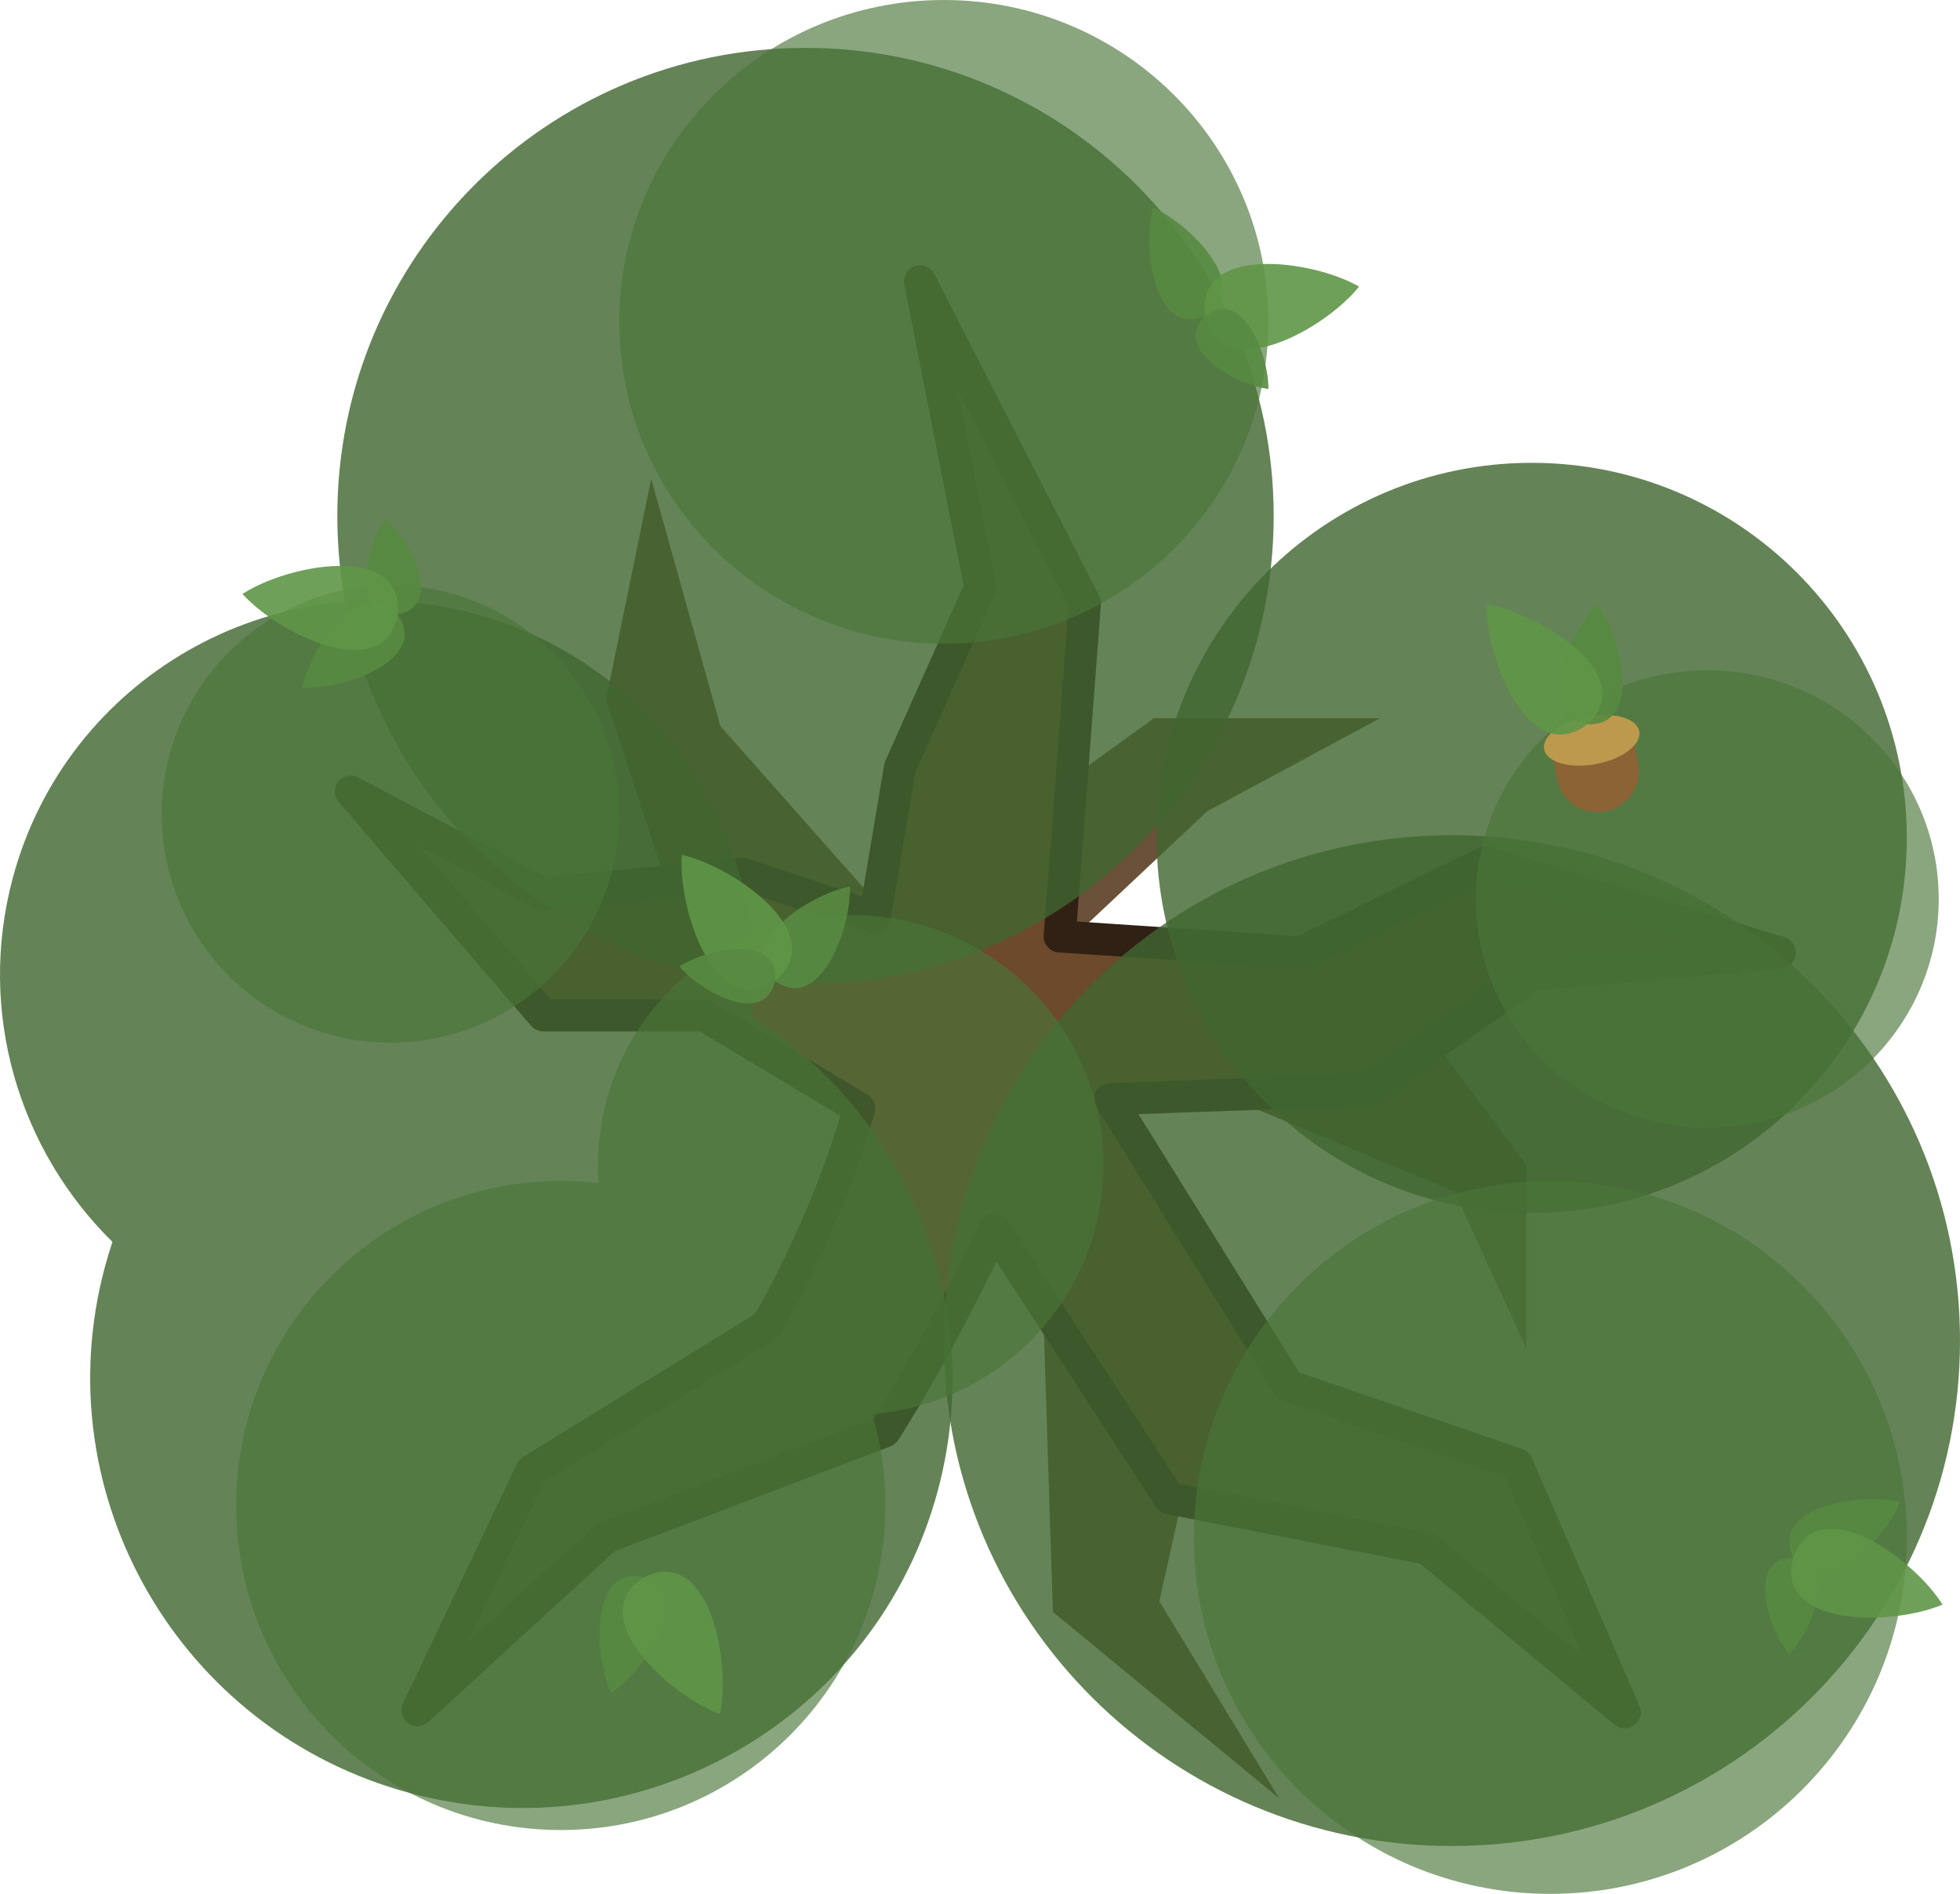
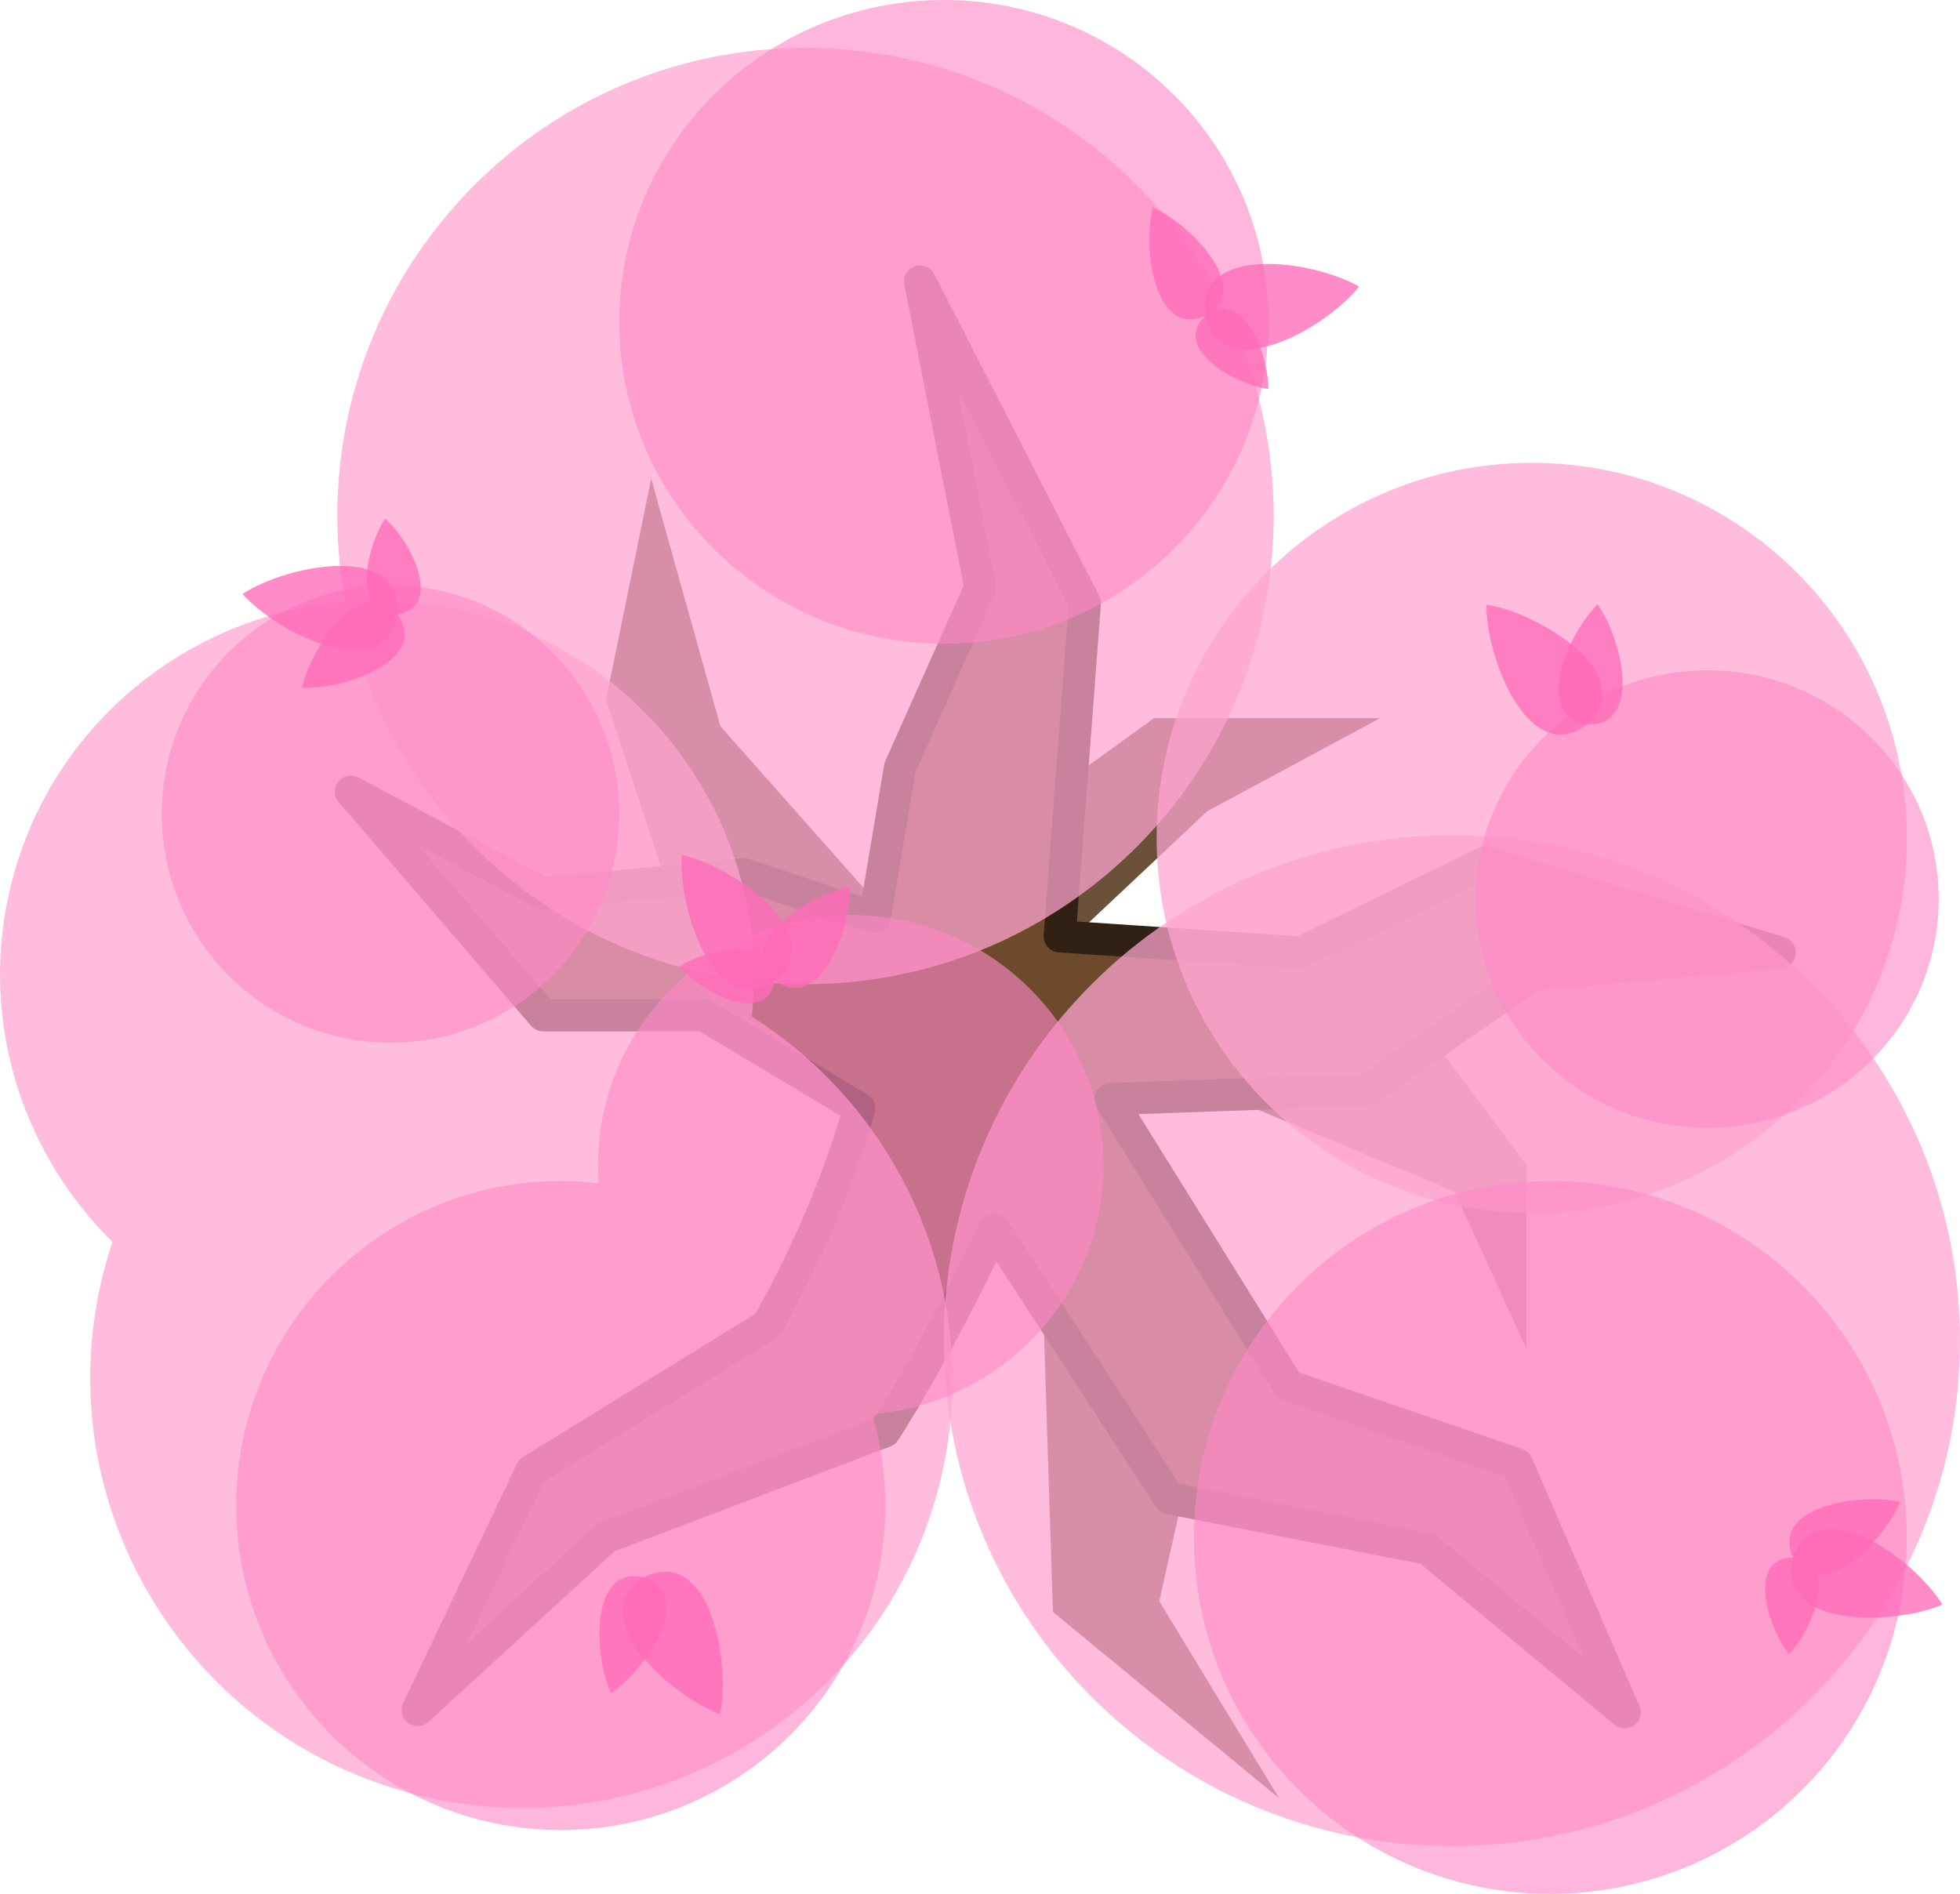
<svg xmlns="http://www.w3.org/2000/svg" width="550" height="531.484" viewBox="0 0 550 531.484" fill="none" version="1.1" id="svg60">
  <defs id="defs64" />
-   <path d="m 323.821,201.546 -75.393,54.492 -46.281,-52.253 -19.408,-69.421 -12.69,61.957 31.352,95.548 39.563,16.422 51.506,50.76 2.986,93.308 63.45,52.253 -33.591,-55.238 20.155,-90.322 -32.844,-50.76 h 32.844 l 62.703,26.126 20.155,44.041 V 326.952 l -26.126,-35.084 -100.773,-29.112 37.323,-35.084 48.52,-26.126 z" fill="#5b3e24" id="path2" style="stroke-width:1.493;opacity:0.9" />
-   <path d="m 297.359,262.784 67.663,4.534 51.772,-25.335 82.613,25.334 -69.326,6.196 -46.333,32.358 -72.212,2.563 50.046,80.46 64.127,21.991 30.217,69.66 -55.382,-45.906 -72.409,-14.174 -49.103,-75.598 c -17.218,36.316 -30.769,56.834 -30.769,56.834 l -78.207,29.739 -52.872,48.467 31.944,-67.191 66.089,-40.756 c 0,0 16.425,-27.252 25.902,-60.912 l -43.526,-26.107 h -45.161 l -53.974,-62.787 53.974,28.64 56.178,-5.509 36.843,12.281 7.106,-42.245 22.539,-50.445 -16.921,-85.917 46.263,90.323 z" fill="#6d4a2c" stroke="#1b1917" stroke-width="8.958" stroke-miterlimit="16" stroke-linejoin="round" id="path4" style="stroke:#312114;stroke-opacity:1;stroke-width:9;stroke-miterlimit:16;stroke-dasharray:none" />
-   <path opacity="0.95" d="m 226.034,276.192 c 72.558,0 131.378,-58.82 131.378,-131.378 0,-72.558 -58.82,-131.378 -131.378,-131.378 -72.558,0 -131.378,58.82 -131.378,131.378 0,72.558 58.82,131.378 131.378,131.378 z" fill="#3a4f3f" id="path6" style="fill:#416631;fill-opacity:0.851;stroke-width:1.493" />
-   <path opacity="0.95" d="M 407.425,518.047 C 486.167,518.047 550,454.548 550,376.219 c 0,-78.33 -63.833,-141.828 -142.575,-141.828 -78.742,0 -142.575,63.499 -142.575,141.828 0,78.33 63.833,141.828 142.575,141.828 z" fill="#3a4f3f" id="path8" style="fill:#416631;fill-opacity:0.851;stroke-width:1.493" />
-   <path opacity="0.95" d="m 429.819,340.388 c 58.129,0 105.252,-47.123 105.252,-105.252 0,-58.129 -47.123,-105.252 -105.252,-105.252 -58.129,0 -105.252,47.123 -105.252,105.252 0,58.129 47.123,105.252 105.252,105.252 z" fill="#3a4f3f" id="path10" style="fill:#416631;fill-opacity:0.851;stroke-width:1.493" />
-   <path opacity="0.95" fill-rule="evenodd" clip-rule="evenodd" d="m 210.951,285.316 c 5.537,-50.746 -26.822,-99.419 -77.949,-113.118 -56.441,-15.123 -114.38,18.096 -129.413,74.199 -10.132,37.814 1.815,76.372 27.964,102.122 -0.781,2.333 -1.495,4.704 -2.14,7.112 -17.206,64.214 21.175,130.291 85.726,147.587 64.551,17.297 130.829,-20.737 148.035,-84.951 13.963,-52.114 -8.686,-105.455 -52.223,-132.952 z" fill="#3a4f3f" id="path12" style="fill:#416631;fill-opacity:0.851;stroke-width:1.493" />
-   <path opacity="0.85" d="m 264.85,180.645 c 50.295,0 91.069,-40.439 91.069,-90.322 C 355.919,40.439 315.145,0 264.85,0 c -50.295,0 -91.069,40.439 -91.069,90.322 0,49.884 40.773,90.322 91.069,90.322 z" fill="#485e52" id="path14" style="fill:#4a7538;fill-opacity:0.804;stroke-width:1.493;opacity:0.8" />
-   <path opacity="0.85" d="m 435.044,531.484 c 55.243,0 100.026,-44.783 100.026,-100.026 0,-55.243 -44.783,-100.026 -100.026,-100.026 -55.243,0 -100.026,44.783 -100.026,100.026 0,55.243 44.783,100.026 100.026,100.026 z" fill="#485e52" id="path16" style="fill:#4a7538;fill-opacity:0.804;stroke-width:1.493;opacity:0.8" />
-   <path opacity="0.85" d="m 109.585,292.615 c 35.454,0 64.196,-28.742 64.196,-64.196 0,-35.454 -28.742,-64.196 -64.196,-64.196 -35.454,0 -64.196,28.742 -64.196,64.196 0,35.454 28.742,64.196 64.196,64.196 z" fill="#485e52" id="path18" style="fill:#4a7538;fill-opacity:0.804;stroke-width:1.493;opacity:0.8" />
-   <path opacity="0.85" d="m 479.086,316.501 c 35.866,0 64.943,-28.742 64.943,-64.196 0,-35.454 -29.076,-64.196 -64.943,-64.196 -35.866,0 -64.943,28.742 -64.943,64.196 0,35.454 29.076,64.196 64.943,64.196 z" fill="#485e52" id="path20" style="fill:#4a7538;fill-opacity:0.804;stroke-width:1.493;opacity:0.8" />
-   <path opacity="0.85" fill-rule="evenodd" clip-rule="evenodd" d="m 244.772,396.869 c 36.333,-3.037 64.866,-33.18 64.866,-69.917 0,-38.752 -31.749,-70.168 -70.914,-70.168 -39.164,0 -70.914,31.416 -70.914,70.168 0,1.712 0.063,3.411 0.184,5.092 -3.487,-0.405 -7.036,-0.614 -10.634,-0.614 -50.295,0 -91.069,40.773 -91.069,91.069 0,50.295 40.773,91.069 91.069,91.069 50.295,0 91.069,-40.773 91.069,-91.069 0,-8.899 -1.276,-17.502 -3.656,-25.631 z" fill="#485e52" id="path22" style="fill:#4a7538;fill-opacity:0.804;stroke-width:1.493;opacity:0.8" />
-   <path d="m 238.486,248.796 c -11.484,2.216 -32.807,16.174 -21.026,26.429 12.639,9.177 21.452,-14.735 21.032,-26.423 l 0.005,-0.006 c -0.003,0.002 -0.008,0.002 -0.01,0 z" fill="#5f926a" id="path24" style="fill:#588a42;fill-opacity:0.903;stroke-width:1.493" />
-   <path d="m 191.331,239.907 0.006,0.009 c -1.115,15.198 9.207,46.706 26.123,35.311 15.849,-12.839 -11.258,-31.932 -26.116,-35.315 l -0.006,-0.009 c 0,0.002 0,0.005 0,0.006 -0.003,-0.002 -0.005,-0.002 -0.008,-0.002 z" fill="#587e60" id="path26" style="fill:#609648;fill-opacity:0.899;stroke-width:1.493" />
-   <path d="m 190.663,271.219 h 0.006 c 6.102,7.368 24.303,16.873 26.789,4.007 1.391,-13.029 -18.797,-9.27 -26.789,-4.013 h -0.006 c 0,-0.002 0.002,0.002 0,0 0,0 0.002,0.005 0,0.006 z" fill="#77a37a" id="path28" style="fill:#588a42;fill-opacity:0.903;stroke-width:1.493" />
-   <path d="m 533.155,421.499 c -4.367,10.851 -22.142,29.115 -29.959,15.592 -6.593,-14.159 18.563,-18.242 29.956,-15.598 l 0.005,-0.003 c 0,0.003 -0.002,0.008 -0.002,0.009 z" fill="#5f926a" id="path30" style="fill:#588a42;fill-opacity:0.903;stroke-width:1.493" />
-   <path d="m 502.011,464.16 v -0.006 c -6.066,-7.397 -11.918,-27.079 1.185,-27.061 13.054,1.123 5.507,20.22 -1.179,27.061 0,0.002 -0.005,0.005 -0.006,0.006 z" fill="#77a37a" id="path32" style="fill:#588a42;fill-opacity:0.903;stroke-width:1.493" />
-   <path d="m 545.094,450.307 -0.01,-0.005 c -14.008,6 -47.162,6.491 -41.89,-13.212 6.984,-19.163 33.86,0.255 41.892,13.203 l 0.012,0.005 c -0.002,0.002 -0.005,0.002 -0.005,0.003 0.002,0.002 0.002,0.005 0.002,0.006 z" fill="#587e60" id="path34" style="fill:#609648;fill-opacity:0.899;stroke-width:1.493" />
-   <path d="m 434.683,207.044 22.867,-4.313 2.157,11.433 c 1.191,6.315 -2.962,12.399 -9.277,13.59 v 0 c -6.315,1.191 -12.399,-2.962 -13.59,-9.276 z" fill="#7f6241" id="path36" style="fill:#8c6334;fill-opacity:1;stroke-width:1.493" />
-   <ellipse cx="400.404" cy="286.941" rx="13.575" ry="6.787" transform="rotate(-10.6826)" fill="#ab9255" id="ellipse38" style="fill:#bc994d;fill-opacity:1;stroke-width:1.493" />
-   <path d="m 448.293,169.61 c -8.34,8.201 -18.374,31.628 -2.886,33.649 15.606,0.648 9.712,-24.145 2.893,-33.649 l 0.002,-0.006 c -0.003,0.002 -0.006,0.006 -0.009,0.006 z" fill="#77a37a" id="path40" style="fill:#588a42;fill-opacity:0.903;stroke-width:1.493" />
-   <path d="m 417.11,169.652 0.006,0.009 c -0.158,15.237 12.124,46.036 28.291,33.598 15.01,-13.808 -13.244,-31.162 -28.284,-33.604 l -0.008,-0.008 c 0.002,0.002 0.002,0.005 0.002,0.006 -0.003,-0.002 -0.006,-0.002 -0.008,-0.002 z" fill="#5f926a" id="path42" style="fill:#609648;fill-opacity:0.899;stroke-width:1.493" />
-   <path d="m 171.449,475.128 c 9.753,-6.454 24.084,-27.528 9.27,-32.476 -15.194,-3.622 -14.152,21.842 -9.277,32.474 l -0.003,0.006 c 0.003,-0.002 0.008,-0.005 0.01,-0.005 z" fill="#77a37a" id="path44" style="fill:#588a42;fill-opacity:0.903;stroke-width:1.493" />
-   <path d="m 202.065,481.052 -0.006,-0.009 c 3.071,-14.926 -3.092,-47.505 -21.338,-38.391 -17.376,10.682 7.035,33.119 21.331,38.395 l 0.005,0.009 c 0,-0.002 0.002,-0.005 0.002,-0.006 0.003,0.002 0.005,0.002 0.008,0.002 z" fill="#5f926a" id="path46" style="fill:#609648;fill-opacity:0.899;stroke-width:1.493" />
-   <path d="m 84.783,192.981 c 2.425,-11.442 16.769,-32.506 26.809,-20.541 8.944,12.805 -15.125,21.18 -26.804,20.547 l -0.005,0.003 c 2.99e-4,-0.002 7.46e-4,-0.006 0,-0.009 z" fill="#5f926a" id="path48" style="fill:#588a42;fill-opacity:0.903;stroke-width:1.493" />
-   <path d="m 108.076,145.575 v 0.007 c 7.254,6.237 16.425,24.609 3.517,26.859 -13.054,1.153 -8.925,-18.963 -3.523,-26.858 0.002,-9e-4 0.005,-0.005 0.006,-0.007 z" fill="#77a37a" id="path50" style="fill:#588a42;fill-opacity:0.903;stroke-width:1.493" />
-   <path d="m 68.039,166.674 0.012,0.003 c 12.758,-8.332 45.326,-14.555 43.544,5.764 -3.562,20.083 -33.392,5.607 -43.545,-5.755 l -0.012,-0.003 c 0.002,0 0.005,-0.002 0.005,-0.003 -0.003,-0.002 -0.004,-0.005 -0.004,-0.006 z" fill="#587e60" id="path52" style="fill:#609648;fill-opacity:0.899;stroke-width:1.493" />
-   <path d="m 323.531,58.245 c 10.716,4.689 28.443,22.998 14.695,30.409 -14.35,6.169 -17.684,-19.097 -14.702,-30.406 l -0.002,-0.006 c 0.002,5.98e-4 0.008,0.003 0.009,0.003 z" fill="#5f926a" id="path54" style="fill:#588a42;fill-opacity:0.903;stroke-width:1.493" />
-   <path d="m 381.382,80.428 -0.01,0.002 c -9.489,11.922 -38.447,28.071 -43.146,8.223 -2.937,-20.184 29.933,-15.825 43.144,-8.232 l 0.01,-0.002 c -0.002,0.001 -0.005,0.004 -0.005,0.005 0.003,8.96e-4 0.005,0.002 0.006,0.004 z" fill="#587e60" id="path56" style="fill:#609648;fill-opacity:0.899;stroke-width:1.493" />
-   <path d="m 355.926,109.167 -0.005,-0.005 c -9.488,-1.224 -27.246,-11.535 -17.696,-20.508 10.271,-8.135 17.875,10.94 17.7,20.504 0,9.5e-4 -0.002,0.007 0,0.009 z" fill="#77a37a" id="path58" style="fill:#588a42;fill-opacity:0.903;stroke-width:1.493" />
+   <path d="m 323.821,201.546 -75.393,54.492 -46.281,-52.253 -19.408,-69.421 -12.69,61.957 31.352,95.548 39.563,16.422 51.506,50.76 2.986,93.308 63.45,52.253 -33.591,-55.238 20.155,-90.322 -32.844,-50.76 h 32.844 l 62.703,26.126 20.155,44.041 V 326.952 l -26.126,-35.084 -100.773,-29.112 37.323,-35.084 48.52,-26.126 z" fill="#5b3e24" id="path2" style="opacity:0.9;stroke-width:1.493" />
+   <path d="m 297.359,262.784 67.663,4.534 51.772,-25.335 82.613,25.334 -69.326,6.196 -46.333,32.358 -72.212,2.563 50.046,80.46 64.127,21.991 30.217,69.66 -55.382,-45.906 -72.409,-14.174 -49.103,-75.598 c -17.218,36.316 -30.769,56.834 -30.769,56.834 l -78.207,29.739 -52.872,48.467 31.944,-67.191 66.089,-40.756 c 0,0 16.425,-27.252 25.902,-60.912 l -43.526,-26.107 h -45.161 l -53.974,-62.787 53.974,28.64 56.178,-5.509 36.843,12.281 7.106,-42.245 22.539,-50.445 -16.921,-85.917 46.263,90.323 z" fill="#6d4a2c" stroke="#1b1917" stroke-width="8.958" stroke-miterlimit="16" stroke-linejoin="round" id="path4" style="stroke:#312114;stroke-width:9;stroke-miterlimit:16;stroke-dasharray:none;stroke-opacity:1" />
+   <path opacity="0.95" d="m 226.034,276.192 c 72.558,0 131.378,-58.82 131.378,-131.378 0,-72.558 -58.82,-131.378 -131.378,-131.378 -72.558,0 -131.378,58.82 -131.378,131.378 0,72.558 58.82,131.378 131.378,131.378 z" fill="#3a4f3f" id="path6" style="fill:#ffa4d0;fill-opacity:0.773;stroke-width:1.493" />
+   <path opacity="0.95" d="M 407.425,518.047 C 486.167,518.047 550,454.548 550,376.219 c 0,-78.33 -63.833,-141.828 -142.575,-141.828 -78.742,0 -142.575,63.499 -142.575,141.828 0,78.33 63.833,141.828 142.575,141.828 z" fill="#3a4f3f" id="path8" style="fill:#ffa4d0;fill-opacity:0.773;stroke-width:1.493" />
+   <path opacity="0.95" d="m 429.819,340.388 c 58.129,0 105.252,-47.123 105.252,-105.252 0,-58.129 -47.123,-105.252 -105.252,-105.252 -58.129,0 -105.252,47.123 -105.252,105.252 0,58.129 47.123,105.252 105.252,105.252 z" fill="#3a4f3f" id="path10" style="fill:#ffa4d0;fill-opacity:0.773;stroke-width:1.493" />
+   <path opacity="0.95" fill-rule="evenodd" clip-rule="evenodd" d="m 210.951,285.316 c 5.537,-50.746 -26.822,-99.419 -77.949,-113.118 -56.441,-15.123 -114.381,18.096 -129.413,74.199 -10.132,37.814 1.815,76.372 27.964,102.122 -0.781,2.333 -1.495,4.704 -2.14,7.112 -17.206,64.214 21.175,130.291 85.726,147.587 64.551,17.297 130.829,-20.737 148.035,-84.951 13.963,-52.114 -8.686,-105.455 -52.223,-132.952 z" fill="#3a4f3f" id="path12" style="fill:#ffa4d0;fill-opacity:0.773;stroke-width:1.493" />
+   <path opacity="0.85" d="m 264.85,180.645 c 50.295,0 91.069,-40.439 91.069,-90.322 C 355.919,40.439 315.145,0 264.85,0 c -50.295,0 -91.069,40.439 -91.069,90.322 0,49.884 40.773,90.322 91.069,90.322 z" fill="#485e52" id="path14" style="opacity:0.8;fill:#ff89c7;fill-opacity:0.773;stroke-width:1.493" />
+   <path opacity="0.85" d="m 435.044,531.484 c 55.243,0 100.026,-44.783 100.026,-100.026 0,-55.243 -44.783,-100.026 -100.026,-100.026 -55.243,0 -100.026,44.783 -100.026,100.026 0,55.243 44.783,100.026 100.026,100.026 z" fill="#485e52" id="path16" style="opacity:0.8;fill:#ff89c7;fill-opacity:0.773;stroke-width:1.493" />
+   <path opacity="0.85" d="m 109.585,292.615 c 35.454,0 64.196,-28.742 64.196,-64.196 0,-35.454 -28.742,-64.196 -64.196,-64.196 -35.454,0 -64.196,28.742 -64.196,64.196 0,35.454 28.742,64.196 64.196,64.196 z" fill="#485e52" id="path18" style="opacity:0.8;fill:#ff89c7;fill-opacity:0.773;stroke-width:1.493" />
+   <path opacity="0.85" d="m 479.086,316.501 c 35.866,0 64.943,-28.742 64.943,-64.196 0,-35.454 -29.076,-64.196 -64.943,-64.196 -35.866,0 -64.943,28.742 -64.943,64.196 0,35.454 29.076,64.196 64.943,64.196 z" fill="#485e52" id="path20" style="opacity:0.8;fill:#ff89c7;fill-opacity:0.773;stroke-width:1.493" />
+   <path opacity="0.85" fill-rule="evenodd" clip-rule="evenodd" d="m 244.772,396.869 c 36.333,-3.037 64.866,-33.18 64.866,-69.917 0,-38.752 -31.749,-70.168 -70.914,-70.168 -39.164,0 -70.914,31.416 -70.914,70.168 0,1.712 0.063,3.411 0.184,5.092 -3.487,-0.405 -7.036,-0.614 -10.634,-0.614 -50.295,0 -91.069,40.773 -91.069,91.069 0,50.295 40.773,91.069 91.069,91.069 50.295,0 91.069,-40.773 91.069,-91.069 0,-8.899 -1.276,-17.502 -3.656,-25.631 z" fill="#485e52" id="path22" style="opacity:0.8;fill:#ff89c7;fill-opacity:0.773;stroke-width:1.493" />
+   <path d="m 238.486,248.796 c -11.484,2.216 -32.807,16.174 -21.026,26.429 12.639,9.177 21.452,-14.735 21.032,-26.423 l 0.005,-0.006 c -0.003,0.002 -0.008,0.002 -0.01,0 z" fill="#5f926a" id="path24" style="fill:#ff6ab7;fill-opacity:0.773;stroke-width:1.493" />
+   <path d="m 191.331,239.907 0.006,0.009 c -1.115,15.198 9.207,46.706 26.123,35.311 15.849,-12.839 -11.258,-31.932 -26.116,-35.315 l -0.006,-0.009 c 0,0.002 0,0.005 0,0.006 -0.003,-0.002 -0.005,-0.002 -0.008,-0.002 z" fill="#587e60" id="path26" style="fill:#ff6ab7;fill-opacity:0.773;stroke-width:1.493" />
+   <path d="m 190.663,271.219 h 0.006 c 6.102,7.368 24.303,16.873 26.789,4.007 1.391,-13.029 -18.797,-9.27 -26.789,-4.013 h -0.006 c 0,-0.002 0.002,0.002 0,0 0,0 0.002,0.005 0,0.006 z" fill="#77a37a" id="path28" style="fill:#ff6ab7;fill-opacity:0.773;stroke-width:1.493" />
+   <path d="m 533.155,421.499 c -4.367,10.851 -22.142,29.115 -29.959,15.592 -6.593,-14.159 18.563,-18.242 29.956,-15.598 l 0.005,-0.003 c 0,0.003 -0.002,0.008 -0.002,0.009 z" fill="#5f926a" id="path30" style="fill:#ff6ab7;fill-opacity:0.773;stroke-width:1.493" />
+   <path d="m 502.011,464.16 v -0.006 c -6.066,-7.397 -11.918,-27.079 1.185,-27.061 13.054,1.123 5.507,20.22 -1.179,27.061 0,0.002 -0.005,0.005 -0.006,0.006 z" fill="#77a37a" id="path32" style="fill:#ff6ab7;fill-opacity:0.773;stroke-width:1.493" />
+   <path d="m 545.094,450.307 -0.01,-0.005 c -14.008,6 -47.162,6.491 -41.89,-13.212 6.984,-19.163 33.86,0.255 41.892,13.203 l 0.012,0.005 c -0.002,0.002 -0.005,0.002 -0.005,0.003 0.002,0.002 0.002,0.005 0.002,0.006 z" fill="#587e60" id="path34" style="fill:#ff6ab7;fill-opacity:0.773;stroke-width:1.493" />
+   <path d="m 448.293,169.61 c -8.34,8.201 -18.374,31.628 -2.886,33.649 15.606,0.648 9.712,-24.145 2.893,-33.649 l 0.002,-0.006 c -0.003,0.002 -0.006,0.006 -0.009,0.006 z" fill="#77a37a" id="path40" style="fill:#ff6ab7;fill-opacity:0.773;stroke-width:1.493" />
+   <path d="m 417.11,169.652 0.006,0.009 c -0.158,15.237 12.124,46.036 28.291,33.598 15.01,-13.808 -13.244,-31.162 -28.284,-33.604 l -0.008,-0.008 c 0.002,0.002 0.002,0.005 0.002,0.006 -0.003,-0.002 -0.006,-0.002 -0.008,-0.002 z" fill="#5f926a" id="path42" style="fill:#ff6ab7;fill-opacity:0.773;stroke-width:1.493" />
+   <path d="m 171.449,475.128 c 9.753,-6.454 24.084,-27.528 9.27,-32.476 -15.194,-3.622 -14.152,21.842 -9.277,32.474 l -0.003,0.006 c 0.003,-0.002 0.008,-0.005 0.01,-0.005 z" fill="#77a37a" id="path44" style="fill:#ff6ab7;fill-opacity:0.773;stroke-width:1.493" />
+   <path d="m 202.065,481.052 -0.006,-0.009 c 3.071,-14.926 -3.092,-47.505 -21.338,-38.391 -17.376,10.682 7.035,33.119 21.331,38.395 l 0.005,0.009 c 0,-0.002 0.002,-0.005 0.002,-0.006 0.003,0.002 0.005,0.002 0.008,0.002 z" fill="#5f926a" id="path46" style="fill:#ff6ab7;fill-opacity:0.773;stroke-width:1.493" />
+   <path d="m 84.783,192.981 c 2.425,-11.442 16.769,-32.506 26.809,-20.541 8.944,12.805 -15.125,21.18 -26.804,20.547 l -0.005,0.003 c 2.99e-4,-0.002 7.46e-4,-0.006 0,-0.009 z" fill="#5f926a" id="path48" style="fill:#ff6ab7;fill-opacity:0.773;stroke-width:1.493" />
+   <path d="m 108.076,145.575 v 0.007 c 7.254,6.237 16.425,24.609 3.517,26.859 -13.054,1.153 -8.925,-18.963 -3.523,-26.858 0.002,-9e-4 0.005,-0.005 0.006,-0.007 z" fill="#77a37a" id="path50" style="fill:#ff6ab7;fill-opacity:0.773;stroke-width:1.493" />
+   <path d="m 68.039,166.674 0.012,0.003 c 12.758,-8.332 45.326,-14.555 43.544,5.764 -3.562,20.083 -33.392,5.607 -43.545,-5.755 l -0.012,-0.003 c 0.002,0 0.005,-0.002 0.005,-0.003 -0.003,-0.002 -0.004,-0.005 -0.004,-0.006 z" fill="#587e60" id="path52" style="fill:#ff6ab7;fill-opacity:0.773;stroke-width:1.493" />
+   <path d="m 323.531,58.245 c 10.716,4.689 28.443,22.998 14.695,30.409 -14.35,6.169 -17.684,-19.097 -14.702,-30.406 l -0.002,-0.006 c 0.002,5.98e-4 0.008,0.003 0.009,0.003 z" fill="#5f926a" id="path54" style="fill:#ff6ab7;fill-opacity:0.773;stroke-width:1.493" />
+   <path d="m 381.382,80.428 -0.01,0.002 c -9.489,11.922 -38.447,28.071 -43.146,8.223 -2.937,-20.184 29.933,-15.825 43.144,-8.232 l 0.01,-0.002 c -0.002,0.001 -0.005,0.004 -0.005,0.005 0.003,8.96e-4 0.005,0.002 0.006,0.004 z" fill="#587e60" id="path56" style="fill:#ff6ab7;fill-opacity:0.773;stroke-width:1.493" />
+   <path d="m 355.926,109.167 -0.005,-0.005 c -9.488,-1.224 -27.246,-11.535 -17.696,-20.508 10.271,-8.135 17.875,10.94 17.7,20.504 0,9.5e-4 -0.002,0.007 0,0.009 z" fill="#77a37a" id="path58" style="fill:#ff6ab7;fill-opacity:0.773;stroke-width:1.493" />
</svg>
